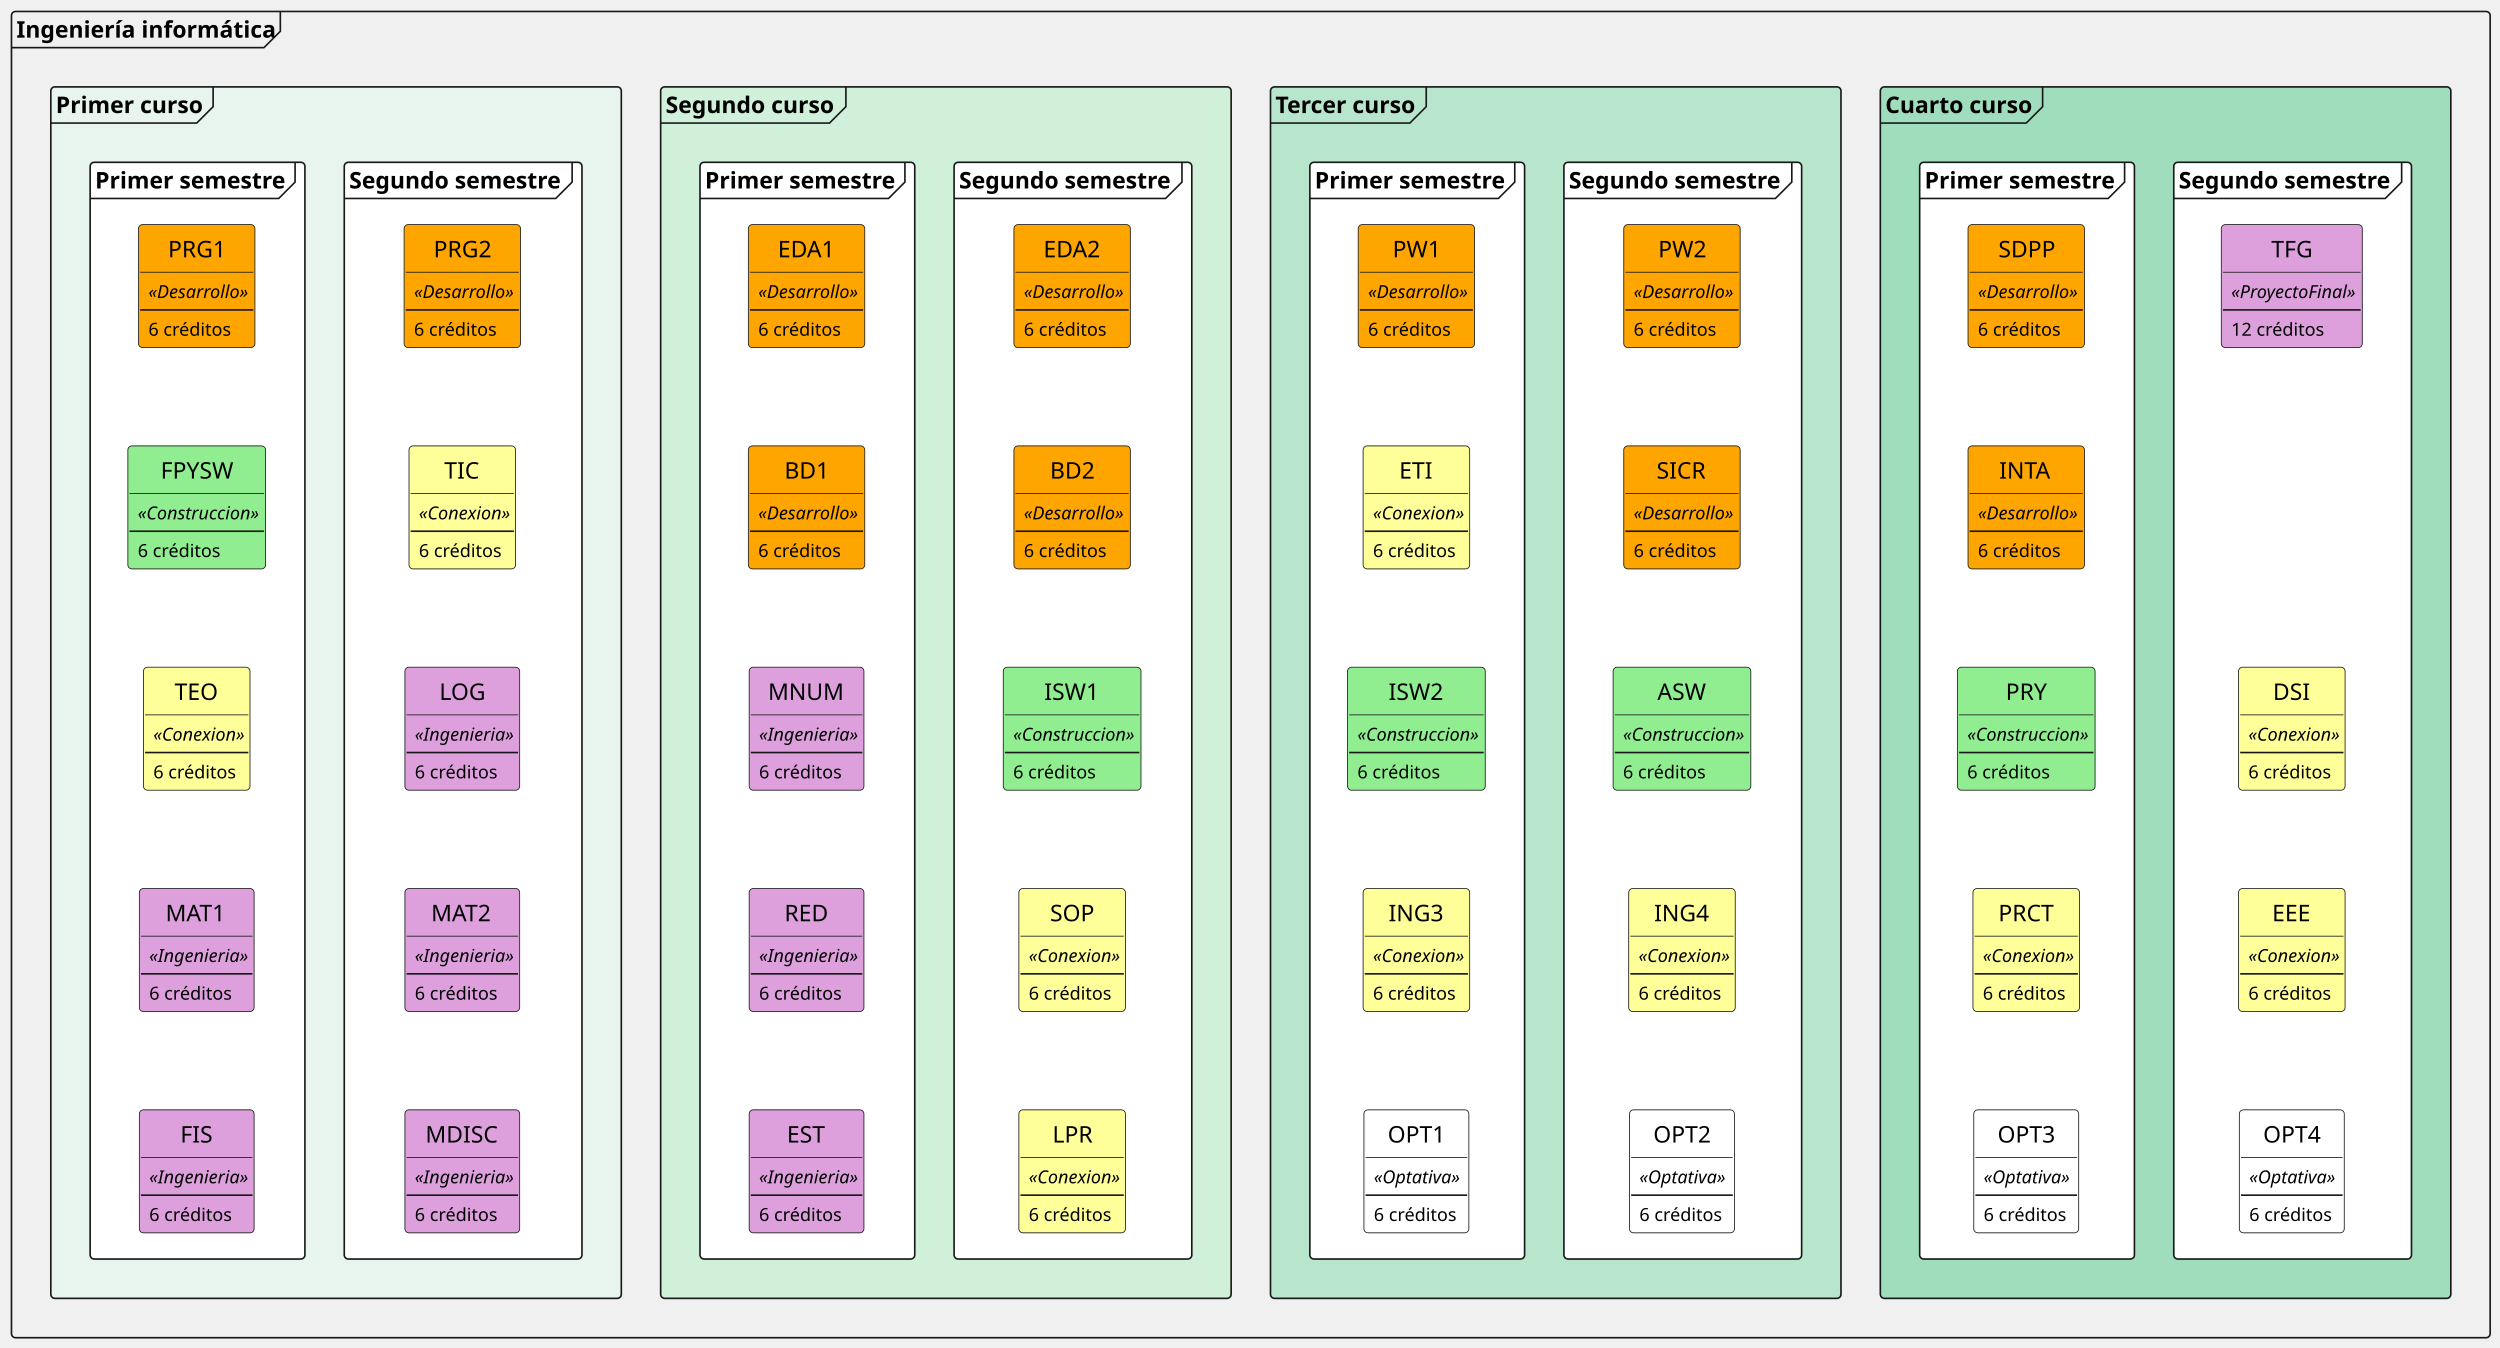
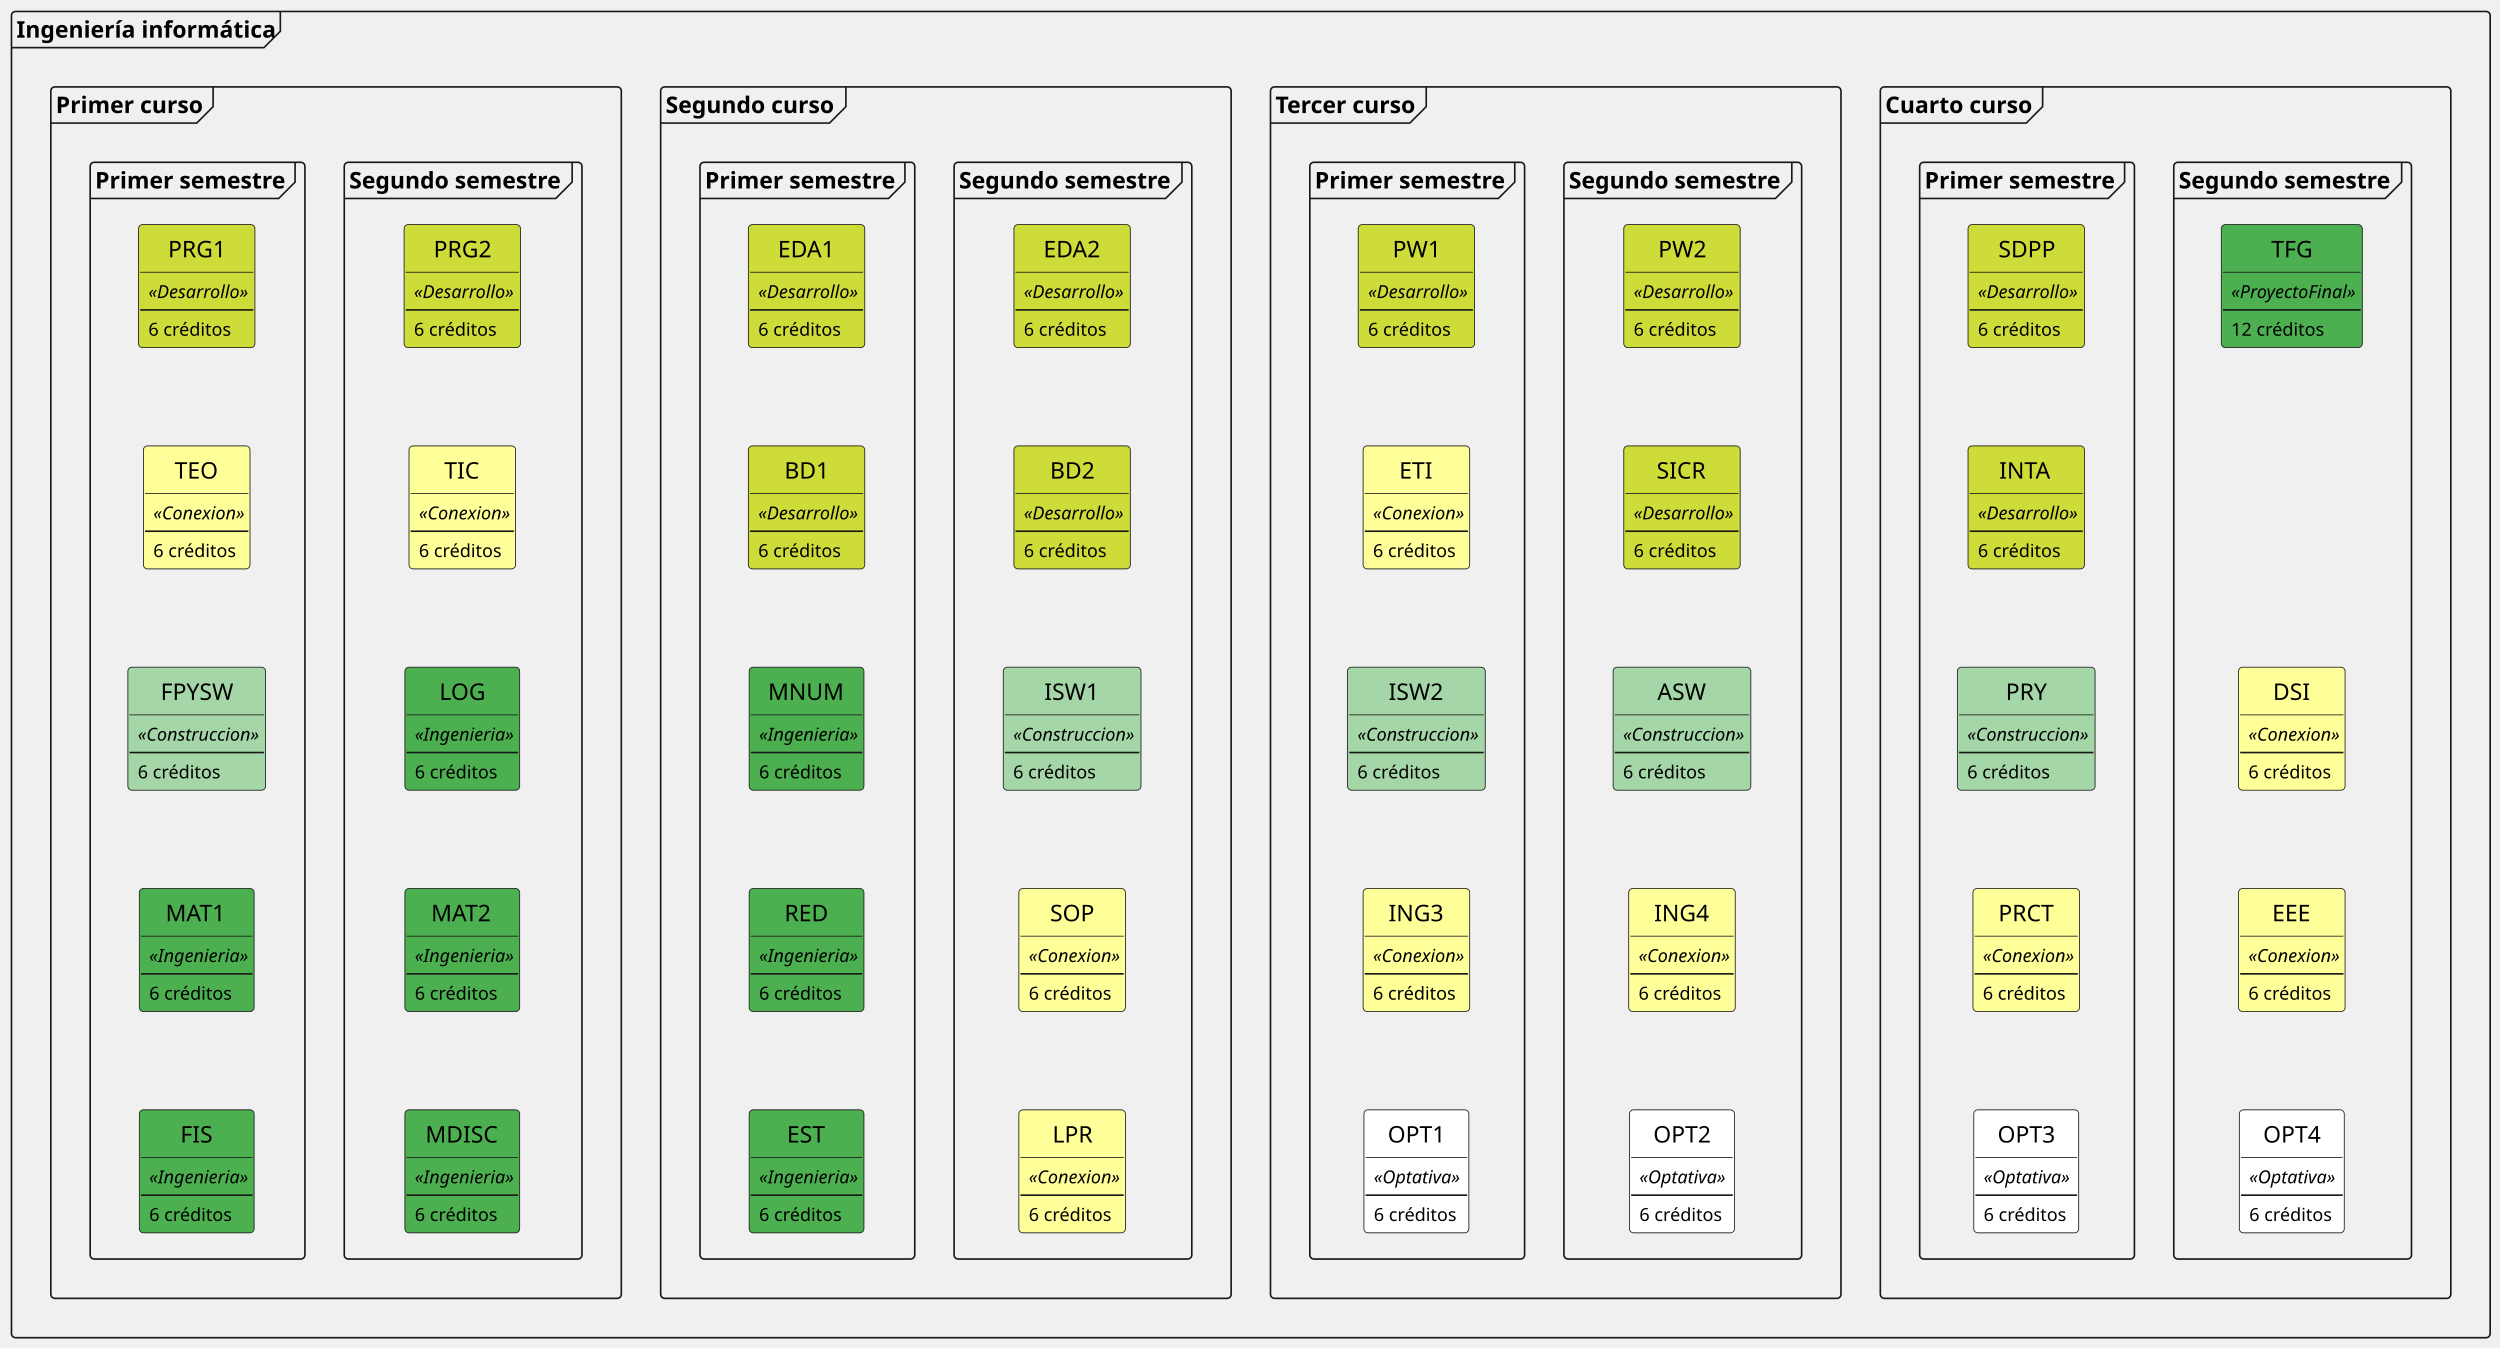
<svg xmlns="http://www.w3.org/2000/svg" contentStyleType="text/css" height="822px" preserveAspectRatio="none" style="width:1525px;height:822px;background:#FFFFFF;" version="1.1" viewBox="0 0 1525 822" width="1525px" zoomAndPan="magnify">
  <defs />
  <g>
    <g id="cluster_Informatica">
      <rect fill="none" height="809" rx="2.5" ry="2.5" style="stroke:#181818;stroke-width:1.0;" width="1512" x="7" y="7" />
      <path d="M171,7 L171,19.068 L161,29.068 L7,29.068 " fill="none" style="stroke:#181818;stroke-width:1.0;" />
      <text fill="#000000" font-family="sans-serif" font-size="14" font-weight="bold" lengthAdjust="spacing" textLength="154" x="10" y="22.966">Ingeniería informática</text>
    </g>
    <g id="cluster_IV">
-       <rect fill="#A0DDBD" height="739" rx="2.5" ry="2.5" style="stroke:#181818;stroke-width:1.0;" width="348" x="1147" y="53" />
+       <rect fill="none" height="739" rx="2.5" ry="2.5" style="stroke:#181818;stroke-width:1.0;" width="348" x="1147" y="53" />
      <path d="M1246,53 L1246,65.068 L1236,75.068 L1147,75.068 " fill="none" style="stroke:#181818;stroke-width:1.0;" />
      <text fill="#000000" font-family="sans-serif" font-size="14" font-weight="bold" lengthAdjust="spacing" textLength="89" x="1150" y="68.966">Cuarto curso</text>
    </g>
    <g id="cluster_s2">
-       <rect fill="#FFFFFF" height="669" rx="2.5" ry="2.5" style="stroke:#181818;stroke-width:1.0;" width="145" x="1326" y="99" />
+       <rect fill="none" height="669" rx="2.5" ry="2.5" style="stroke:#181818;stroke-width:1.0;" width="145" x="1326" y="99" />
      <path d="M1465,99 L1465,111.068 L1455,121.068 L1326,121.068 " fill="none" style="stroke:#181818;stroke-width:1.0;" />
      <text fill="#000000" font-family="sans-serif" font-size="14" font-weight="bold" lengthAdjust="spacing" textLength="129" x="1329" y="114.966">Segundo semestre</text>
    </g>
    <g id="cluster_s1">
-       <rect fill="#FFFFFF" height="669" rx="2.5" ry="2.5" style="stroke:#181818;stroke-width:1.0;" width="131" x="1171" y="99" />
+       <rect fill="none" height="669" rx="2.5" ry="2.5" style="stroke:#181818;stroke-width:1.0;" width="131" x="1171" y="99" />
      <path d="M1296,99 L1296,111.068 L1286,121.068 L1171,121.068 " fill="none" style="stroke:#181818;stroke-width:1.0;" />
      <text fill="#000000" font-family="sans-serif" font-size="14" font-weight="bold" lengthAdjust="spacing" textLength="115" x="1174" y="114.966">Primer semestre</text>
    </g>
    <g id="cluster_III">
-       <rect fill="#B8E6CC" height="739" rx="2.5" ry="2.5" style="stroke:#181818;stroke-width:1.0;" width="348" x="775" y="53" />
+       <rect fill="none" height="739" rx="2.5" ry="2.5" style="stroke:#181818;stroke-width:1.0;" width="348" x="775" y="53" />
      <path d="M870,53 L870,65.068 L860,75.068 L775,75.068 " fill="none" style="stroke:#181818;stroke-width:1.0;" />
      <text fill="#000000" font-family="sans-serif" font-size="14" font-weight="bold" lengthAdjust="spacing" textLength="85" x="778" y="68.966">Tercer curso</text>
    </g>
    <g id="cluster_s2">
-       <rect fill="#FFFFFF" height="669" rx="2.5" ry="2.5" style="stroke:#181818;stroke-width:1.0;" width="145" x="954" y="99" />
+       <rect fill="none" height="669" rx="2.5" ry="2.5" style="stroke:#181818;stroke-width:1.0;" width="145" x="954" y="99" />
      <path d="M1093,99 L1093,111.068 L1083,121.068 L954,121.068 " fill="none" style="stroke:#181818;stroke-width:1.0;" />
      <text fill="#000000" font-family="sans-serif" font-size="14" font-weight="bold" lengthAdjust="spacing" textLength="129" x="957" y="114.966">Segundo semestre</text>
    </g>
    <g id="cluster_s1">
-       <rect fill="#FFFFFF" height="669" rx="2.5" ry="2.5" style="stroke:#181818;stroke-width:1.0;" width="131" x="799" y="99" />
+       <rect fill="none" height="669" rx="2.5" ry="2.5" style="stroke:#181818;stroke-width:1.0;" width="131" x="799" y="99" />
      <path d="M924,99 L924,111.068 L914,121.068 L799,121.068 " fill="none" style="stroke:#181818;stroke-width:1.0;" />
      <text fill="#000000" font-family="sans-serif" font-size="14" font-weight="bold" lengthAdjust="spacing" textLength="115" x="802" y="114.966">Primer semestre</text>
    </g>
    <g id="cluster_II">
-       <rect fill="#D0F0DA" height="739" rx="2.5" ry="2.5" style="stroke:#181818;stroke-width:1.0;" width="348" x="403" y="53" />
+       <rect fill="none" height="739" rx="2.5" ry="2.5" style="stroke:#181818;stroke-width:1.0;" width="348" x="403" y="53" />
      <path d="M516,53 L516,65.068 L506,75.068 L403,75.068 " fill="none" style="stroke:#181818;stroke-width:1.0;" />
      <text fill="#000000" font-family="sans-serif" font-size="14" font-weight="bold" lengthAdjust="spacing" textLength="103" x="406" y="68.966">Segundo curso</text>
    </g>
    <g id="cluster_s2">
-       <rect fill="#FFFFFF" height="669" rx="2.5" ry="2.5" style="stroke:#181818;stroke-width:1.0;" width="145" x="582" y="99" />
+       <rect fill="none" height="669" rx="2.5" ry="2.5" style="stroke:#181818;stroke-width:1.0;" width="145" x="582" y="99" />
      <path d="M721,99 L721,111.068 L711,121.068 L582,121.068 " fill="none" style="stroke:#181818;stroke-width:1.0;" />
      <text fill="#000000" font-family="sans-serif" font-size="14" font-weight="bold" lengthAdjust="spacing" textLength="129" x="585" y="114.966">Segundo semestre</text>
    </g>
    <g id="cluster_s1">
-       <rect fill="#FFFFFF" height="669" rx="2.5" ry="2.5" style="stroke:#181818;stroke-width:1.0;" width="131" x="427" y="99" />
+       <rect fill="none" height="669" rx="2.5" ry="2.5" style="stroke:#181818;stroke-width:1.0;" width="131" x="427" y="99" />
      <path d="M552,99 L552,111.068 L542,121.068 L427,121.068 " fill="none" style="stroke:#181818;stroke-width:1.0;" />
      <text fill="#000000" font-family="sans-serif" font-size="14" font-weight="bold" lengthAdjust="spacing" textLength="115" x="430" y="114.966">Primer semestre</text>
    </g>
    <g id="cluster_I">
-       <rect fill="#E8F5EF" height="739" rx="2.5" ry="2.5" style="stroke:#181818;stroke-width:1.0;" width="348" x="31" y="53" />
+       <rect fill="none" height="739" rx="2.5" ry="2.5" style="stroke:#181818;stroke-width:1.0;" width="348" x="31" y="53" />
      <path d="M130,53 L130,65.068 L120,75.068 L31,75.068 " fill="none" style="stroke:#181818;stroke-width:1.0;" />
      <text fill="#000000" font-family="sans-serif" font-size="14" font-weight="bold" lengthAdjust="spacing" textLength="89" x="34" y="68.966">Primer curso</text>
    </g>
    <g id="cluster_s2">
-       <rect fill="#FFFFFF" height="669" rx="2.5" ry="2.5" style="stroke:#181818;stroke-width:1.0;" width="145" x="210" y="99" />
+       <rect fill="none" height="669" rx="2.5" ry="2.5" style="stroke:#181818;stroke-width:1.0;" width="145" x="210" y="99" />
      <path d="M349,99 L349,111.068 L339,121.068 L210,121.068 " fill="none" style="stroke:#181818;stroke-width:1.0;" />
      <text fill="#000000" font-family="sans-serif" font-size="14" font-weight="bold" lengthAdjust="spacing" textLength="129" x="213" y="114.966">Segundo semestre</text>
    </g>
    <g id="cluster_s1">
-       <rect fill="#FFFFFF" height="669" rx="2.5" ry="2.5" style="stroke:#181818;stroke-width:1.0;" width="131" x="55" y="99" />
+       <rect fill="none" height="669" rx="2.5" ry="2.5" style="stroke:#181818;stroke-width:1.0;" width="131" x="55" y="99" />
      <path d="M180,99 L180,111.068 L170,121.068 L55,121.068 " fill="none" style="stroke:#181818;stroke-width:1.0;" />
      <text fill="#000000" font-family="sans-serif" font-size="14" font-weight="bold" lengthAdjust="spacing" textLength="115" x="58" y="114.966">Primer semestre</text>
    </g>
    <g id="elem_TFG">
-       <rect codeLine="12" fill="#DDA0DD" height="75.032" id="TFG" rx="2.5" ry="2.5" style="stroke:#181818;stroke-width:0.5;" width="86" x="1355" y="137" />
+       <rect codeLine="12" fill="#4CAF50" height="75.032" id="TFG" rx="2.5" ry="2.5" style="stroke:#181818;stroke-width:0.5;" width="86" x="1355" y="137" />
      <text fill="#000000" font-family="sans-serif" font-size="14" lengthAdjust="spacing" textLength="25" x="1385.5" y="156.966">TFG</text>
      <line style="stroke:#181818;stroke-width:0.5;" x1="1356" x2="1440" y1="166.068" y2="166.068" />
      <text fill="#000000" font-family="sans-serif" font-size="11" font-style="italic" lengthAdjust="spacing" textLength="74" x="1361" y="181.827">«ProyectoFinal»</text>
      <line style="stroke:#181818;stroke-width:1.0;" x1="1356" x2="1440" y1="189.05" y2="189.05" />
      <text fill="#000000" font-family="sans-serif" font-size="11" lengthAdjust="spacing" textLength="57" x="1361" y="204.809">12 créditos</text>
    </g>
    <g id="elem_DSI">
      <rect codeLine="17" fill="#FFFF99" height="75.032" id="DSI" rx="2.5" ry="2.5" style="stroke:#181818;stroke-width:0.5;" width="65" x="1365.5" y="407" />
      <text fill="#000000" font-family="sans-serif" font-size="14" lengthAdjust="spacing" textLength="23" x="1386.5" y="426.966">DSI</text>
      <line style="stroke:#181818;stroke-width:0.5;" x1="1366.5" x2="1429.5" y1="436.068" y2="436.068" />
      <text fill="#000000" font-family="sans-serif" font-size="11" font-style="italic" lengthAdjust="spacing" textLength="53" x="1371.5" y="451.827">«Conexion»</text>
      <line style="stroke:#181818;stroke-width:1.0;" x1="1366.5" x2="1429.5" y1="459.05" y2="459.05" />
      <text fill="#000000" font-family="sans-serif" font-size="11" lengthAdjust="spacing" textLength="51" x="1371.5" y="474.809">6 créditos</text>
    </g>
    <g id="elem_EEE">
      <rect codeLine="22" fill="#FFFF99" height="75.032" id="EEE" rx="2.5" ry="2.5" style="stroke:#181818;stroke-width:0.5;" width="65" x="1365.5" y="542" />
      <text fill="#000000" font-family="sans-serif" font-size="14" lengthAdjust="spacing" textLength="24" x="1386" y="561.966">EEE</text>
      <line style="stroke:#181818;stroke-width:0.5;" x1="1366.5" x2="1429.5" y1="571.068" y2="571.068" />
      <text fill="#000000" font-family="sans-serif" font-size="11" font-style="italic" lengthAdjust="spacing" textLength="53" x="1371.5" y="586.827">«Conexion»</text>
      <line style="stroke:#181818;stroke-width:1.0;" x1="1366.5" x2="1429.5" y1="594.05" y2="594.05" />
      <text fill="#000000" font-family="sans-serif" font-size="11" lengthAdjust="spacing" textLength="51" x="1371.5" y="609.809">6 créditos</text>
    </g>
    <g id="elem_OPT4">
      <rect codeLine="32" fill="#FFFFFF" height="75.032" id="OPT4" rx="2.5" ry="2.5" style="stroke:#181818;stroke-width:0.5;" width="64" x="1366" y="677" />
      <text fill="#000000" font-family="sans-serif" font-size="14" lengthAdjust="spacing" textLength="35" x="1380.5" y="696.966">OPT4</text>
      <line style="stroke:#181818;stroke-width:0.5;" x1="1367" x2="1429" y1="706.068" y2="706.068" />
      <text fill="#000000" font-family="sans-serif" font-size="11" font-style="italic" lengthAdjust="spacing" textLength="52" x="1372" y="721.827">«Optativa»</text>
      <line style="stroke:#181818;stroke-width:1.0;" x1="1367" x2="1429" y1="729.05" y2="729.05" />
      <text fill="#000000" font-family="sans-serif" font-size="11" lengthAdjust="spacing" textLength="51" x="1372" y="744.809">6 créditos</text>
    </g>
    <g id="elem_SDPP">
-       <rect codeLine="39" fill="#FFA500" height="75.032" id="SDPP" rx="2.5" ry="2.5" style="stroke:#181818;stroke-width:0.5;" width="71" x="1200.5" y="137" />
+       <rect codeLine="39" fill="#CDDC39" height="75.032" id="SDPP" rx="2.5" ry="2.5" style="stroke:#181818;stroke-width:0.5;" width="71" x="1200.5" y="137" />
      <text fill="#000000" font-family="sans-serif" font-size="14" lengthAdjust="spacing" textLength="34" x="1219" y="156.966">SDPP</text>
      <line style="stroke:#181818;stroke-width:0.5;" x1="1201.5" x2="1270.5" y1="166.068" y2="166.068" />
      <text fill="#000000" font-family="sans-serif" font-size="11" font-style="italic" lengthAdjust="spacing" textLength="59" x="1206.5" y="181.827">«Desarrollo»</text>
      <line style="stroke:#181818;stroke-width:1.0;" x1="1201.5" x2="1270.5" y1="189.05" y2="189.05" />
      <text fill="#000000" font-family="sans-serif" font-size="11" lengthAdjust="spacing" textLength="51" x="1206.5" y="204.809">6 créditos</text>
    </g>
    <g id="elem_INTA">
-       <rect codeLine="44" fill="#FFA500" height="75.032" id="INTA" rx="2.5" ry="2.5" style="stroke:#181818;stroke-width:0.5;" width="71" x="1200.5" y="272" />
+       <rect codeLine="44" fill="#CDDC39" height="75.032" id="INTA" rx="2.5" ry="2.5" style="stroke:#181818;stroke-width:0.5;" width="71" x="1200.5" y="272" />
      <text fill="#000000" font-family="sans-serif" font-size="14" lengthAdjust="spacing" textLength="33" x="1219.5" y="291.966">INTA</text>
      <line style="stroke:#181818;stroke-width:0.5;" x1="1201.5" x2="1270.5" y1="301.068" y2="301.068" />
      <text fill="#000000" font-family="sans-serif" font-size="11" font-style="italic" lengthAdjust="spacing" textLength="59" x="1206.5" y="316.827">«Desarrollo»</text>
      <line style="stroke:#181818;stroke-width:1.0;" x1="1201.5" x2="1270.5" y1="324.05" y2="324.05" />
      <text fill="#000000" font-family="sans-serif" font-size="11" lengthAdjust="spacing" textLength="51" x="1206.5" y="339.809">6 créditos</text>
    </g>
    <g id="elem_PRY">
-       <rect codeLine="49" fill="#90EE90" height="75.032" id="PRY" rx="2.5" ry="2.5" style="stroke:#181818;stroke-width:0.5;" width="84" x="1194" y="407" />
+       <rect codeLine="49" fill="#A5D6A7" height="75.032" id="PRY" rx="2.5" ry="2.5" style="stroke:#181818;stroke-width:0.5;" width="84" x="1194" y="407" />
      <text fill="#000000" font-family="sans-serif" font-size="14" lengthAdjust="spacing" textLength="25" x="1223.5" y="426.966">PRY</text>
      <line style="stroke:#181818;stroke-width:0.5;" x1="1195" x2="1277" y1="436.068" y2="436.068" />
      <text fill="#000000" font-family="sans-serif" font-size="11" font-style="italic" lengthAdjust="spacing" textLength="72" x="1200" y="451.827">«Construccion»</text>
      <line style="stroke:#181818;stroke-width:1.0;" x1="1195" x2="1277" y1="459.05" y2="459.05" />
      <text fill="#000000" font-family="sans-serif" font-size="11" lengthAdjust="spacing" textLength="51" x="1200" y="474.809">6 créditos</text>
    </g>
    <g id="elem_PRCT">
      <rect codeLine="54" fill="#FFFF99" height="75.032" id="PRCT" rx="2.5" ry="2.5" style="stroke:#181818;stroke-width:0.5;" width="65" x="1203.5" y="542" />
      <text fill="#000000" font-family="sans-serif" font-size="14" lengthAdjust="spacing" textLength="34" x="1219" y="561.966">PRCT</text>
      <line style="stroke:#181818;stroke-width:0.5;" x1="1204.5" x2="1267.5" y1="571.068" y2="571.068" />
      <text fill="#000000" font-family="sans-serif" font-size="11" font-style="italic" lengthAdjust="spacing" textLength="53" x="1209.5" y="586.827">«Conexion»</text>
      <line style="stroke:#181818;stroke-width:1.0;" x1="1204.5" x2="1267.5" y1="594.05" y2="594.05" />
      <text fill="#000000" font-family="sans-serif" font-size="11" lengthAdjust="spacing" textLength="51" x="1209.5" y="609.809">6 créditos</text>
    </g>
    <g id="elem_OPT3">
      <rect codeLine="59" fill="#FFFFFF" height="75.032" id="OPT3" rx="2.5" ry="2.5" style="stroke:#181818;stroke-width:0.5;" width="64" x="1204" y="677" />
      <text fill="#000000" font-family="sans-serif" font-size="14" lengthAdjust="spacing" textLength="35" x="1218.5" y="696.966">OPT3</text>
      <line style="stroke:#181818;stroke-width:0.5;" x1="1205" x2="1267" y1="706.068" y2="706.068" />
      <text fill="#000000" font-family="sans-serif" font-size="11" font-style="italic" lengthAdjust="spacing" textLength="52" x="1210" y="721.827">«Optativa»</text>
      <line style="stroke:#181818;stroke-width:1.0;" x1="1205" x2="1267" y1="729.05" y2="729.05" />
      <text fill="#000000" font-family="sans-serif" font-size="11" lengthAdjust="spacing" textLength="51" x="1210" y="744.809">6 créditos</text>
    </g>
    <g id="elem_PW2">
-       <rect codeLine="69" fill="#FFA500" height="75.032" id="PW2" rx="2.5" ry="2.5" style="stroke:#181818;stroke-width:0.5;" width="71" x="990.5" y="137" />
+       <rect codeLine="69" fill="#CDDC39" height="75.032" id="PW2" rx="2.5" ry="2.5" style="stroke:#181818;stroke-width:0.5;" width="71" x="990.5" y="137" />
      <text fill="#000000" font-family="sans-serif" font-size="14" lengthAdjust="spacing" textLength="29" x="1011.5" y="156.966">PW2</text>
      <line style="stroke:#181818;stroke-width:0.5;" x1="991.5" x2="1060.5" y1="166.068" y2="166.068" />
      <text fill="#000000" font-family="sans-serif" font-size="11" font-style="italic" lengthAdjust="spacing" textLength="59" x="996.5" y="181.827">«Desarrollo»</text>
      <line style="stroke:#181818;stroke-width:1.0;" x1="991.5" x2="1060.5" y1="189.05" y2="189.05" />
      <text fill="#000000" font-family="sans-serif" font-size="11" lengthAdjust="spacing" textLength="51" x="996.5" y="204.809">6 créditos</text>
    </g>
    <g id="elem_SICR">
-       <rect codeLine="74" fill="#FFA500" height="75.032" id="SICR" rx="2.5" ry="2.5" style="stroke:#181818;stroke-width:0.5;" width="71" x="990.5" y="272" />
+       <rect codeLine="74" fill="#CDDC39" height="75.032" id="SICR" rx="2.5" ry="2.5" style="stroke:#181818;stroke-width:0.5;" width="71" x="990.5" y="272" />
      <text fill="#000000" font-family="sans-serif" font-size="14" lengthAdjust="spacing" textLength="31" x="1010.5" y="291.966">SICR</text>
      <line style="stroke:#181818;stroke-width:0.5;" x1="991.5" x2="1060.5" y1="301.068" y2="301.068" />
      <text fill="#000000" font-family="sans-serif" font-size="11" font-style="italic" lengthAdjust="spacing" textLength="59" x="996.5" y="316.827">«Desarrollo»</text>
      <line style="stroke:#181818;stroke-width:1.0;" x1="991.5" x2="1060.5" y1="324.05" y2="324.05" />
      <text fill="#000000" font-family="sans-serif" font-size="11" lengthAdjust="spacing" textLength="51" x="996.5" y="339.809">6 créditos</text>
    </g>
    <g id="elem_ASW">
-       <rect codeLine="79" fill="#90EE90" height="75.032" id="ASW" rx="2.5" ry="2.5" style="stroke:#181818;stroke-width:0.5;" width="84" x="984" y="407" />
+       <rect codeLine="79" fill="#A5D6A7" height="75.032" id="ASW" rx="2.5" ry="2.5" style="stroke:#181818;stroke-width:0.5;" width="84" x="984" y="407" />
      <text fill="#000000" font-family="sans-serif" font-size="14" lengthAdjust="spacing" textLength="30" x="1011" y="426.966">ASW</text>
      <line style="stroke:#181818;stroke-width:0.5;" x1="985" x2="1067" y1="436.068" y2="436.068" />
      <text fill="#000000" font-family="sans-serif" font-size="11" font-style="italic" lengthAdjust="spacing" textLength="72" x="990" y="451.827">«Construccion»</text>
      <line style="stroke:#181818;stroke-width:1.0;" x1="985" x2="1067" y1="459.05" y2="459.05" />
      <text fill="#000000" font-family="sans-serif" font-size="11" lengthAdjust="spacing" textLength="51" x="990" y="474.809">6 créditos</text>
    </g>
    <g id="elem_ING4">
      <rect codeLine="84" fill="#FFFF99" height="75.032" id="ING4" rx="2.5" ry="2.5" style="stroke:#181818;stroke-width:0.5;" width="65" x="993.5" y="542" />
      <text fill="#000000" font-family="sans-serif" font-size="14" lengthAdjust="spacing" textLength="34" x="1009" y="561.966">ING4</text>
      <line style="stroke:#181818;stroke-width:0.5;" x1="994.5" x2="1057.5" y1="571.068" y2="571.068" />
      <text fill="#000000" font-family="sans-serif" font-size="11" font-style="italic" lengthAdjust="spacing" textLength="53" x="999.5" y="586.827">«Conexion»</text>
      <line style="stroke:#181818;stroke-width:1.0;" x1="994.5" x2="1057.5" y1="594.05" y2="594.05" />
      <text fill="#000000" font-family="sans-serif" font-size="11" lengthAdjust="spacing" textLength="51" x="999.5" y="609.809">6 créditos</text>
    </g>
    <g id="elem_OPT2">
      <rect codeLine="89" fill="#FFFFFF" height="75.032" id="OPT2" rx="2.5" ry="2.5" style="stroke:#181818;stroke-width:0.5;" width="64" x="994" y="677" />
      <text fill="#000000" font-family="sans-serif" font-size="14" lengthAdjust="spacing" textLength="35" x="1008.5" y="696.966">OPT2</text>
      <line style="stroke:#181818;stroke-width:0.5;" x1="995" x2="1057" y1="706.068" y2="706.068" />
      <text fill="#000000" font-family="sans-serif" font-size="11" font-style="italic" lengthAdjust="spacing" textLength="52" x="1000" y="721.827">«Optativa»</text>
      <line style="stroke:#181818;stroke-width:1.0;" x1="995" x2="1057" y1="729.05" y2="729.05" />
      <text fill="#000000" font-family="sans-serif" font-size="11" lengthAdjust="spacing" textLength="51" x="1000" y="744.809">6 créditos</text>
    </g>
    <g id="elem_PW1">
-       <rect codeLine="96" fill="#FFA500" height="75.032" id="PW1" rx="2.5" ry="2.5" style="stroke:#181818;stroke-width:0.5;" width="71" x="828.5" y="137" />
+       <rect codeLine="96" fill="#CDDC39" height="75.032" id="PW1" rx="2.5" ry="2.5" style="stroke:#181818;stroke-width:0.5;" width="71" x="828.5" y="137" />
      <text fill="#000000" font-family="sans-serif" font-size="14" lengthAdjust="spacing" textLength="29" x="849.5" y="156.966">PW1</text>
      <line style="stroke:#181818;stroke-width:0.5;" x1="829.5" x2="898.5" y1="166.068" y2="166.068" />
      <text fill="#000000" font-family="sans-serif" font-size="11" font-style="italic" lengthAdjust="spacing" textLength="59" x="834.5" y="181.827">«Desarrollo»</text>
      <line style="stroke:#181818;stroke-width:1.0;" x1="829.5" x2="898.5" y1="189.05" y2="189.05" />
      <text fill="#000000" font-family="sans-serif" font-size="11" lengthAdjust="spacing" textLength="51" x="834.5" y="204.809">6 créditos</text>
    </g>
    <g id="elem_ETI">
      <rect codeLine="101" fill="#FFFF99" height="75.032" id="ETI" rx="2.5" ry="2.5" style="stroke:#181818;stroke-width:0.5;" width="65" x="831.5" y="272" />
      <text fill="#000000" font-family="sans-serif" font-size="14" lengthAdjust="spacing" textLength="21" x="853.5" y="291.966">ETI</text>
      <line style="stroke:#181818;stroke-width:0.5;" x1="832.5" x2="895.5" y1="301.068" y2="301.068" />
      <text fill="#000000" font-family="sans-serif" font-size="11" font-style="italic" lengthAdjust="spacing" textLength="53" x="837.5" y="316.827">«Conexion»</text>
      <line style="stroke:#181818;stroke-width:1.0;" x1="832.5" x2="895.5" y1="324.05" y2="324.05" />
      <text fill="#000000" font-family="sans-serif" font-size="11" lengthAdjust="spacing" textLength="51" x="837.5" y="339.809">6 créditos</text>
    </g>
    <g id="elem_ISW2">
-       <rect codeLine="106" fill="#90EE90" height="75.032" id="ISW2" rx="2.5" ry="2.5" style="stroke:#181818;stroke-width:0.5;" width="84" x="822" y="407" />
+       <rect codeLine="106" fill="#A5D6A7" height="75.032" id="ISW2" rx="2.5" ry="2.5" style="stroke:#181818;stroke-width:0.5;" width="84" x="822" y="407" />
      <text fill="#000000" font-family="sans-serif" font-size="14" lengthAdjust="spacing" textLength="34" x="847" y="426.966">ISW2</text>
      <line style="stroke:#181818;stroke-width:0.5;" x1="823" x2="905" y1="436.068" y2="436.068" />
      <text fill="#000000" font-family="sans-serif" font-size="11" font-style="italic" lengthAdjust="spacing" textLength="72" x="828" y="451.827">«Construccion»</text>
      <line style="stroke:#181818;stroke-width:1.0;" x1="823" x2="905" y1="459.05" y2="459.05" />
      <text fill="#000000" font-family="sans-serif" font-size="11" lengthAdjust="spacing" textLength="51" x="828" y="474.809">6 créditos</text>
    </g>
    <g id="elem_ING3">
      <rect codeLine="111" fill="#FFFF99" height="75.032" id="ING3" rx="2.5" ry="2.5" style="stroke:#181818;stroke-width:0.5;" width="65" x="831.5" y="542" />
      <text fill="#000000" font-family="sans-serif" font-size="14" lengthAdjust="spacing" textLength="34" x="847" y="561.966">ING3</text>
      <line style="stroke:#181818;stroke-width:0.5;" x1="832.5" x2="895.5" y1="571.068" y2="571.068" />
      <text fill="#000000" font-family="sans-serif" font-size="11" font-style="italic" lengthAdjust="spacing" textLength="53" x="837.5" y="586.827">«Conexion»</text>
      <line style="stroke:#181818;stroke-width:1.0;" x1="832.5" x2="895.5" y1="594.05" y2="594.05" />
      <text fill="#000000" font-family="sans-serif" font-size="11" lengthAdjust="spacing" textLength="51" x="837.5" y="609.809">6 créditos</text>
    </g>
    <g id="elem_OPT1">
      <rect codeLine="116" fill="#FFFFFF" height="75.032" id="OPT1" rx="2.5" ry="2.5" style="stroke:#181818;stroke-width:0.5;" width="64" x="832" y="677" />
      <text fill="#000000" font-family="sans-serif" font-size="14" lengthAdjust="spacing" textLength="35" x="846.5" y="696.966">OPT1</text>
      <line style="stroke:#181818;stroke-width:0.5;" x1="833" x2="895" y1="706.068" y2="706.068" />
      <text fill="#000000" font-family="sans-serif" font-size="11" font-style="italic" lengthAdjust="spacing" textLength="52" x="838" y="721.827">«Optativa»</text>
      <line style="stroke:#181818;stroke-width:1.0;" x1="833" x2="895" y1="729.05" y2="729.05" />
      <text fill="#000000" font-family="sans-serif" font-size="11" lengthAdjust="spacing" textLength="51" x="838" y="744.809">6 créditos</text>
    </g>
    <g id="elem_EDA2">
-       <rect codeLine="126" fill="#FFA500" height="75.032" id="EDA2" rx="2.5" ry="2.5" style="stroke:#181818;stroke-width:0.5;" width="71" x="618.5" y="137" />
+       <rect codeLine="126" fill="#CDDC39" height="75.032" id="EDA2" rx="2.5" ry="2.5" style="stroke:#181818;stroke-width:0.5;" width="71" x="618.5" y="137" />
      <text fill="#000000" font-family="sans-serif" font-size="14" lengthAdjust="spacing" textLength="35" x="636.5" y="156.966">EDA2</text>
      <line style="stroke:#181818;stroke-width:0.5;" x1="619.5" x2="688.5" y1="166.068" y2="166.068" />
      <text fill="#000000" font-family="sans-serif" font-size="11" font-style="italic" lengthAdjust="spacing" textLength="59" x="624.5" y="181.827">«Desarrollo»</text>
      <line style="stroke:#181818;stroke-width:1.0;" x1="619.5" x2="688.5" y1="189.05" y2="189.05" />
      <text fill="#000000" font-family="sans-serif" font-size="11" lengthAdjust="spacing" textLength="51" x="624.5" y="204.809">6 créditos</text>
    </g>
    <g id="elem_BD2">
-       <rect codeLine="131" fill="#FFA500" height="75.032" id="BD2" rx="2.5" ry="2.5" style="stroke:#181818;stroke-width:0.5;" width="71" x="618.5" y="272" />
+       <rect codeLine="131" fill="#CDDC39" height="75.032" id="BD2" rx="2.5" ry="2.5" style="stroke:#181818;stroke-width:0.5;" width="71" x="618.5" y="272" />
      <text fill="#000000" font-family="sans-serif" font-size="14" lengthAdjust="spacing" textLength="27" x="640.5" y="291.966">BD2</text>
      <line style="stroke:#181818;stroke-width:0.5;" x1="619.5" x2="688.5" y1="301.068" y2="301.068" />
      <text fill="#000000" font-family="sans-serif" font-size="11" font-style="italic" lengthAdjust="spacing" textLength="59" x="624.5" y="316.827">«Desarrollo»</text>
      <line style="stroke:#181818;stroke-width:1.0;" x1="619.5" x2="688.5" y1="324.05" y2="324.05" />
      <text fill="#000000" font-family="sans-serif" font-size="11" lengthAdjust="spacing" textLength="51" x="624.5" y="339.809">6 créditos</text>
    </g>
    <g id="elem_ISW1">
-       <rect codeLine="136" fill="#90EE90" height="75.032" id="ISW1" rx="2.5" ry="2.5" style="stroke:#181818;stroke-width:0.5;" width="84" x="612" y="407" />
+       <rect codeLine="136" fill="#A5D6A7" height="75.032" id="ISW1" rx="2.5" ry="2.5" style="stroke:#181818;stroke-width:0.5;" width="84" x="612" y="407" />
      <text fill="#000000" font-family="sans-serif" font-size="14" lengthAdjust="spacing" textLength="34" x="637" y="426.966">ISW1</text>
      <line style="stroke:#181818;stroke-width:0.5;" x1="613" x2="695" y1="436.068" y2="436.068" />
      <text fill="#000000" font-family="sans-serif" font-size="11" font-style="italic" lengthAdjust="spacing" textLength="72" x="618" y="451.827">«Construccion»</text>
      <line style="stroke:#181818;stroke-width:1.0;" x1="613" x2="695" y1="459.05" y2="459.05" />
      <text fill="#000000" font-family="sans-serif" font-size="11" lengthAdjust="spacing" textLength="51" x="618" y="474.809">6 créditos</text>
    </g>
    <g id="elem_SOP">
      <rect codeLine="141" fill="#FFFF99" height="75.032" id="SOP" rx="2.5" ry="2.5" style="stroke:#181818;stroke-width:0.5;" width="65" x="621.5" y="542" />
      <text fill="#000000" font-family="sans-serif" font-size="14" lengthAdjust="spacing" textLength="27" x="640.5" y="561.966">SOP</text>
      <line style="stroke:#181818;stroke-width:0.5;" x1="622.5" x2="685.5" y1="571.068" y2="571.068" />
      <text fill="#000000" font-family="sans-serif" font-size="11" font-style="italic" lengthAdjust="spacing" textLength="53" x="627.5" y="586.827">«Conexion»</text>
      <line style="stroke:#181818;stroke-width:1.0;" x1="622.5" x2="685.5" y1="594.05" y2="594.05" />
      <text fill="#000000" font-family="sans-serif" font-size="11" lengthAdjust="spacing" textLength="51" x="627.5" y="609.809">6 créditos</text>
    </g>
    <g id="elem_LPR">
      <rect codeLine="146" fill="#FFFF99" height="75.032" id="LPR" rx="2.5" ry="2.5" style="stroke:#181818;stroke-width:0.5;" width="65" x="621.5" y="677" />
      <text fill="#000000" font-family="sans-serif" font-size="14" lengthAdjust="spacing" textLength="24" x="642" y="696.966">LPR</text>
      <line style="stroke:#181818;stroke-width:0.5;" x1="622.5" x2="685.5" y1="706.068" y2="706.068" />
      <text fill="#000000" font-family="sans-serif" font-size="11" font-style="italic" lengthAdjust="spacing" textLength="53" x="627.5" y="721.827">«Conexion»</text>
      <line style="stroke:#181818;stroke-width:1.0;" x1="622.5" x2="685.5" y1="729.05" y2="729.05" />
      <text fill="#000000" font-family="sans-serif" font-size="11" lengthAdjust="spacing" textLength="51" x="627.5" y="744.809">6 créditos</text>
    </g>
    <g id="elem_EDA1">
-       <rect codeLine="153" fill="#FFA500" height="75.032" id="EDA1" rx="2.5" ry="2.5" style="stroke:#181818;stroke-width:0.5;" width="71" x="456.5" y="137" />
+       <rect codeLine="153" fill="#CDDC39" height="75.032" id="EDA1" rx="2.5" ry="2.5" style="stroke:#181818;stroke-width:0.5;" width="71" x="456.5" y="137" />
      <text fill="#000000" font-family="sans-serif" font-size="14" lengthAdjust="spacing" textLength="35" x="474.5" y="156.966">EDA1</text>
      <line style="stroke:#181818;stroke-width:0.5;" x1="457.5" x2="526.5" y1="166.068" y2="166.068" />
      <text fill="#000000" font-family="sans-serif" font-size="11" font-style="italic" lengthAdjust="spacing" textLength="59" x="462.5" y="181.827">«Desarrollo»</text>
      <line style="stroke:#181818;stroke-width:1.0;" x1="457.5" x2="526.5" y1="189.05" y2="189.05" />
      <text fill="#000000" font-family="sans-serif" font-size="11" lengthAdjust="spacing" textLength="51" x="462.5" y="204.809">6 créditos</text>
    </g>
    <g id="elem_BD1">
-       <rect codeLine="158" fill="#FFA500" height="75.032" id="BD1" rx="2.5" ry="2.5" style="stroke:#181818;stroke-width:0.5;" width="71" x="456.5" y="272" />
+       <rect codeLine="158" fill="#CDDC39" height="75.032" id="BD1" rx="2.5" ry="2.5" style="stroke:#181818;stroke-width:0.5;" width="71" x="456.5" y="272" />
      <text fill="#000000" font-family="sans-serif" font-size="14" lengthAdjust="spacing" textLength="27" x="478.5" y="291.966">BD1</text>
      <line style="stroke:#181818;stroke-width:0.5;" x1="457.5" x2="526.5" y1="301.068" y2="301.068" />
      <text fill="#000000" font-family="sans-serif" font-size="11" font-style="italic" lengthAdjust="spacing" textLength="59" x="462.5" y="316.827">«Desarrollo»</text>
      <line style="stroke:#181818;stroke-width:1.0;" x1="457.5" x2="526.5" y1="324.05" y2="324.05" />
      <text fill="#000000" font-family="sans-serif" font-size="11" lengthAdjust="spacing" textLength="51" x="462.5" y="339.809">6 créditos</text>
    </g>
    <g id="elem_MNUM">
-       <rect codeLine="163" fill="#DDA0DD" height="75.032" id="MNUM" rx="2.5" ry="2.5" style="stroke:#181818;stroke-width:0.5;" width="70" x="457" y="407" />
+       <rect codeLine="163" fill="#4CAF50" height="75.032" id="MNUM" rx="2.5" ry="2.5" style="stroke:#181818;stroke-width:0.5;" width="70" x="457" y="407" />
      <text fill="#000000" font-family="sans-serif" font-size="14" lengthAdjust="spacing" textLength="47" x="468.5" y="426.966">MNUM</text>
      <line style="stroke:#181818;stroke-width:0.5;" x1="458" x2="526" y1="436.068" y2="436.068" />
      <text fill="#000000" font-family="sans-serif" font-size="11" font-style="italic" lengthAdjust="spacing" textLength="58" x="463" y="451.827">«Ingenieria»</text>
      <line style="stroke:#181818;stroke-width:1.0;" x1="458" x2="526" y1="459.05" y2="459.05" />
      <text fill="#000000" font-family="sans-serif" font-size="11" lengthAdjust="spacing" textLength="51" x="463" y="474.809">6 créditos</text>
    </g>
    <g id="elem_RED">
-       <rect codeLine="168" fill="#DDA0DD" height="75.032" id="RED" rx="2.5" ry="2.5" style="stroke:#181818;stroke-width:0.5;" width="70" x="457" y="542" />
+       <rect codeLine="168" fill="#4CAF50" height="75.032" id="RED" rx="2.5" ry="2.5" style="stroke:#181818;stroke-width:0.5;" width="70" x="457" y="542" />
      <text fill="#000000" font-family="sans-serif" font-size="14" lengthAdjust="spacing" textLength="27" x="478.5" y="561.966">RED</text>
      <line style="stroke:#181818;stroke-width:0.5;" x1="458" x2="526" y1="571.068" y2="571.068" />
      <text fill="#000000" font-family="sans-serif" font-size="11" font-style="italic" lengthAdjust="spacing" textLength="58" x="463" y="586.827">«Ingenieria»</text>
      <line style="stroke:#181818;stroke-width:1.0;" x1="458" x2="526" y1="594.05" y2="594.05" />
      <text fill="#000000" font-family="sans-serif" font-size="11" lengthAdjust="spacing" textLength="51" x="463" y="609.809">6 créditos</text>
    </g>
    <g id="elem_EST">
-       <rect codeLine="173" fill="#DDA0DD" height="75.032" id="EST" rx="2.5" ry="2.5" style="stroke:#181818;stroke-width:0.5;" width="70" x="457" y="677" />
+       <rect codeLine="173" fill="#4CAF50" height="75.032" id="EST" rx="2.5" ry="2.5" style="stroke:#181818;stroke-width:0.5;" width="70" x="457" y="677" />
      <text fill="#000000" font-family="sans-serif" font-size="14" lengthAdjust="spacing" textLength="24" x="480" y="696.966">EST</text>
      <line style="stroke:#181818;stroke-width:0.5;" x1="458" x2="526" y1="706.068" y2="706.068" />
      <text fill="#000000" font-family="sans-serif" font-size="11" font-style="italic" lengthAdjust="spacing" textLength="58" x="463" y="721.827">«Ingenieria»</text>
      <line style="stroke:#181818;stroke-width:1.0;" x1="458" x2="526" y1="729.05" y2="729.05" />
      <text fill="#000000" font-family="sans-serif" font-size="11" lengthAdjust="spacing" textLength="51" x="463" y="744.809">6 créditos</text>
    </g>
    <g id="elem_PRG2">
-       <rect codeLine="183" fill="#FFA500" height="75.032" id="PRG2" rx="2.5" ry="2.5" style="stroke:#181818;stroke-width:0.5;" width="71" x="246.5" y="137" />
+       <rect codeLine="183" fill="#CDDC39" height="75.032" id="PRG2" rx="2.5" ry="2.5" style="stroke:#181818;stroke-width:0.5;" width="71" x="246.5" y="137" />
      <text fill="#000000" font-family="sans-serif" font-size="14" lengthAdjust="spacing" textLength="35" x="264.5" y="156.966">PRG2</text>
      <line style="stroke:#181818;stroke-width:0.5;" x1="247.5" x2="316.5" y1="166.068" y2="166.068" />
      <text fill="#000000" font-family="sans-serif" font-size="11" font-style="italic" lengthAdjust="spacing" textLength="59" x="252.5" y="181.827">«Desarrollo»</text>
      <line style="stroke:#181818;stroke-width:1.0;" x1="247.5" x2="316.5" y1="189.05" y2="189.05" />
      <text fill="#000000" font-family="sans-serif" font-size="11" lengthAdjust="spacing" textLength="51" x="252.5" y="204.809">6 créditos</text>
    </g>
    <g id="elem_TIC">
      <rect codeLine="188" fill="#FFFF99" height="75.032" id="TIC" rx="2.5" ry="2.5" style="stroke:#181818;stroke-width:0.5;" width="65" x="249.5" y="272" />
      <text fill="#000000" font-family="sans-serif" font-size="14" lengthAdjust="spacing" textLength="22" x="271" y="291.966">TIC</text>
      <line style="stroke:#181818;stroke-width:0.5;" x1="250.5" x2="313.5" y1="301.068" y2="301.068" />
      <text fill="#000000" font-family="sans-serif" font-size="11" font-style="italic" lengthAdjust="spacing" textLength="53" x="255.5" y="316.827">«Conexion»</text>
      <line style="stroke:#181818;stroke-width:1.0;" x1="250.5" x2="313.5" y1="324.05" y2="324.05" />
      <text fill="#000000" font-family="sans-serif" font-size="11" lengthAdjust="spacing" textLength="51" x="255.5" y="339.809">6 créditos</text>
    </g>
    <g id="elem_LOG">
-       <rect codeLine="193" fill="#DDA0DD" height="75.032" id="LOG" rx="2.5" ry="2.5" style="stroke:#181818;stroke-width:0.5;" width="70" x="247" y="407" />
+       <rect codeLine="193" fill="#4CAF50" height="75.032" id="LOG" rx="2.5" ry="2.5" style="stroke:#181818;stroke-width:0.5;" width="70" x="247" y="407" />
      <text fill="#000000" font-family="sans-serif" font-size="14" lengthAdjust="spacing" textLength="28" x="268" y="426.966">LOG</text>
      <line style="stroke:#181818;stroke-width:0.5;" x1="248" x2="316" y1="436.068" y2="436.068" />
      <text fill="#000000" font-family="sans-serif" font-size="11" font-style="italic" lengthAdjust="spacing" textLength="58" x="253" y="451.827">«Ingenieria»</text>
      <line style="stroke:#181818;stroke-width:1.0;" x1="248" x2="316" y1="459.05" y2="459.05" />
      <text fill="#000000" font-family="sans-serif" font-size="11" lengthAdjust="spacing" textLength="51" x="253" y="474.809">6 créditos</text>
    </g>
    <g id="elem_MAT2">
-       <rect codeLine="198" fill="#DDA0DD" height="75.032" id="MAT2" rx="2.5" ry="2.5" style="stroke:#181818;stroke-width:0.5;" width="70" x="247" y="542" />
+       <rect codeLine="198" fill="#4CAF50" height="75.032" id="MAT2" rx="2.5" ry="2.5" style="stroke:#181818;stroke-width:0.5;" width="70" x="247" y="542" />
      <text fill="#000000" font-family="sans-serif" font-size="14" lengthAdjust="spacing" textLength="38" x="263" y="561.966">MAT2</text>
      <line style="stroke:#181818;stroke-width:0.5;" x1="248" x2="316" y1="571.068" y2="571.068" />
      <text fill="#000000" font-family="sans-serif" font-size="11" font-style="italic" lengthAdjust="spacing" textLength="58" x="253" y="586.827">«Ingenieria»</text>
      <line style="stroke:#181818;stroke-width:1.0;" x1="248" x2="316" y1="594.05" y2="594.05" />
      <text fill="#000000" font-family="sans-serif" font-size="11" lengthAdjust="spacing" textLength="51" x="253" y="609.809">6 créditos</text>
    </g>
    <g id="elem_MDISC">
-       <rect codeLine="203" fill="#DDA0DD" height="75.032" id="MDISC" rx="2.5" ry="2.5" style="stroke:#181818;stroke-width:0.5;" width="70" x="247" y="677" />
+       <rect codeLine="203" fill="#4CAF50" height="75.032" id="MDISC" rx="2.5" ry="2.5" style="stroke:#181818;stroke-width:0.5;" width="70" x="247" y="677" />
      <text fill="#000000" font-family="sans-serif" font-size="14" lengthAdjust="spacing" textLength="45" x="259.5" y="696.966">MDISC</text>
      <line style="stroke:#181818;stroke-width:0.5;" x1="248" x2="316" y1="706.068" y2="706.068" />
      <text fill="#000000" font-family="sans-serif" font-size="11" font-style="italic" lengthAdjust="spacing" textLength="58" x="253" y="721.827">«Ingenieria»</text>
      <line style="stroke:#181818;stroke-width:1.0;" x1="248" x2="316" y1="729.05" y2="729.05" />
      <text fill="#000000" font-family="sans-serif" font-size="11" lengthAdjust="spacing" textLength="51" x="253" y="744.809">6 créditos</text>
    </g>
    <g id="elem_PRG1">
-       <rect codeLine="210" fill="#FFA500" height="75.032" id="PRG1" rx="2.5" ry="2.5" style="stroke:#181818;stroke-width:0.5;" width="71" x="84.5" y="137" />
+       <rect codeLine="210" fill="#CDDC39" height="75.032" id="PRG1" rx="2.5" ry="2.5" style="stroke:#181818;stroke-width:0.5;" width="71" x="84.5" y="137" />
      <text fill="#000000" font-family="sans-serif" font-size="14" lengthAdjust="spacing" textLength="35" x="102.5" y="156.966">PRG1</text>
      <line style="stroke:#181818;stroke-width:0.5;" x1="85.5" x2="154.5" y1="166.068" y2="166.068" />
      <text fill="#000000" font-family="sans-serif" font-size="11" font-style="italic" lengthAdjust="spacing" textLength="59" x="90.5" y="181.827">«Desarrollo»</text>
      <line style="stroke:#181818;stroke-width:1.0;" x1="85.5" x2="154.5" y1="189.05" y2="189.05" />
      <text fill="#000000" font-family="sans-serif" font-size="11" lengthAdjust="spacing" textLength="51" x="90.5" y="204.809">6 créditos</text>
    </g>
+     <g id="elem_TEO">
+       <rect codeLine="215" fill="#FFFF99" height="75.032" id="TEO" rx="2.5" ry="2.5" style="stroke:#181818;stroke-width:0.5;" width="65" x="87.5" y="272" />
+       <text fill="#000000" font-family="sans-serif" font-size="14" lengthAdjust="spacing" textLength="27" x="106.5" y="291.966">TEO</text>
+       <line style="stroke:#181818;stroke-width:0.5;" x1="88.5" x2="151.5" y1="301.068" y2="301.068" />
+       <text fill="#000000" font-family="sans-serif" font-size="11" font-style="italic" lengthAdjust="spacing" textLength="53" x="93.5" y="316.827">«Conexion»</text>
+       <line style="stroke:#181818;stroke-width:1.0;" x1="88.5" x2="151.5" y1="324.05" y2="324.05" />
+       <text fill="#000000" font-family="sans-serif" font-size="11" lengthAdjust="spacing" textLength="51" x="93.5" y="339.809">6 créditos</text>
+     </g>
    <g id="elem_FPYSW">
-       <rect codeLine="215" fill="#90EE90" height="75.032" id="FPYSW" rx="2.5" ry="2.5" style="stroke:#181818;stroke-width:0.5;" width="84" x="78" y="272" />
-       <text fill="#000000" font-family="sans-serif" font-size="14" lengthAdjust="spacing" textLength="44" x="98" y="291.966">FPYSW</text>
-       <line style="stroke:#181818;stroke-width:0.5;" x1="79" x2="161" y1="301.068" y2="301.068" />
-       <text fill="#000000" font-family="sans-serif" font-size="11" font-style="italic" lengthAdjust="spacing" textLength="72" x="84" y="316.827">«Construccion»</text>
-       <line style="stroke:#181818;stroke-width:1.0;" x1="79" x2="161" y1="324.05" y2="324.05" />
-       <text fill="#000000" font-family="sans-serif" font-size="11" lengthAdjust="spacing" textLength="51" x="84" y="339.809">6 créditos</text>
-     </g>
-     <g id="elem_TEO">
-       <rect codeLine="220" fill="#FFFF99" height="75.032" id="TEO" rx="2.5" ry="2.5" style="stroke:#181818;stroke-width:0.5;" width="65" x="87.5" y="407" />
-       <text fill="#000000" font-family="sans-serif" font-size="14" lengthAdjust="spacing" textLength="27" x="106.5" y="426.966">TEO</text>
-       <line style="stroke:#181818;stroke-width:0.5;" x1="88.5" x2="151.5" y1="436.068" y2="436.068" />
-       <text fill="#000000" font-family="sans-serif" font-size="11" font-style="italic" lengthAdjust="spacing" textLength="53" x="93.5" y="451.827">«Conexion»</text>
-       <line style="stroke:#181818;stroke-width:1.0;" x1="88.5" x2="151.5" y1="459.05" y2="459.05" />
-       <text fill="#000000" font-family="sans-serif" font-size="11" lengthAdjust="spacing" textLength="51" x="93.5" y="474.809">6 créditos</text>
+       <rect codeLine="220" fill="#A5D6A7" height="75.032" id="FPYSW" rx="2.5" ry="2.5" style="stroke:#181818;stroke-width:0.5;" width="84" x="78" y="407" />
+       <text fill="#000000" font-family="sans-serif" font-size="14" lengthAdjust="spacing" textLength="44" x="98" y="426.966">FPYSW</text>
+       <line style="stroke:#181818;stroke-width:0.5;" x1="79" x2="161" y1="436.068" y2="436.068" />
+       <text fill="#000000" font-family="sans-serif" font-size="11" font-style="italic" lengthAdjust="spacing" textLength="72" x="84" y="451.827">«Construccion»</text>
+       <line style="stroke:#181818;stroke-width:1.0;" x1="79" x2="161" y1="459.05" y2="459.05" />
+       <text fill="#000000" font-family="sans-serif" font-size="11" lengthAdjust="spacing" textLength="51" x="84" y="474.809">6 créditos</text>
    </g>
    <g id="elem_MAT1">
-       <rect codeLine="225" fill="#DDA0DD" height="75.032" id="MAT1" rx="2.5" ry="2.5" style="stroke:#181818;stroke-width:0.5;" width="70" x="85" y="542" />
+       <rect codeLine="225" fill="#4CAF50" height="75.032" id="MAT1" rx="2.5" ry="2.5" style="stroke:#181818;stroke-width:0.5;" width="70" x="85" y="542" />
      <text fill="#000000" font-family="sans-serif" font-size="14" lengthAdjust="spacing" textLength="38" x="101" y="561.966">MAT1</text>
      <line style="stroke:#181818;stroke-width:0.5;" x1="86" x2="154" y1="571.068" y2="571.068" />
      <text fill="#000000" font-family="sans-serif" font-size="11" font-style="italic" lengthAdjust="spacing" textLength="58" x="91" y="586.827">«Ingenieria»</text>
      <line style="stroke:#181818;stroke-width:1.0;" x1="86" x2="154" y1="594.05" y2="594.05" />
      <text fill="#000000" font-family="sans-serif" font-size="11" lengthAdjust="spacing" textLength="51" x="91" y="609.809">6 créditos</text>
    </g>
    <g id="elem_FIS">
-       <rect codeLine="230" fill="#DDA0DD" height="75.032" id="FIS" rx="2.5" ry="2.5" style="stroke:#181818;stroke-width:0.5;" width="70" x="85" y="677" />
+       <rect codeLine="230" fill="#4CAF50" height="75.032" id="FIS" rx="2.5" ry="2.5" style="stroke:#181818;stroke-width:0.5;" width="70" x="85" y="677" />
      <text fill="#000000" font-family="sans-serif" font-size="14" lengthAdjust="spacing" textLength="20" x="110" y="696.966">FIS</text>
      <line style="stroke:#181818;stroke-width:0.5;" x1="86" x2="154" y1="706.068" y2="706.068" />
      <text fill="#000000" font-family="sans-serif" font-size="11" font-style="italic" lengthAdjust="spacing" textLength="58" x="91" y="721.827">«Ingenieria»</text>
      <line style="stroke:#181818;stroke-width:1.0;" x1="86" x2="154" y1="729.05" y2="729.05" />
      <text fill="#000000" font-family="sans-serif" font-size="11" lengthAdjust="spacing" textLength="51" x="91" y="744.809">6 créditos</text>
    </g>
  </g>
</svg>
